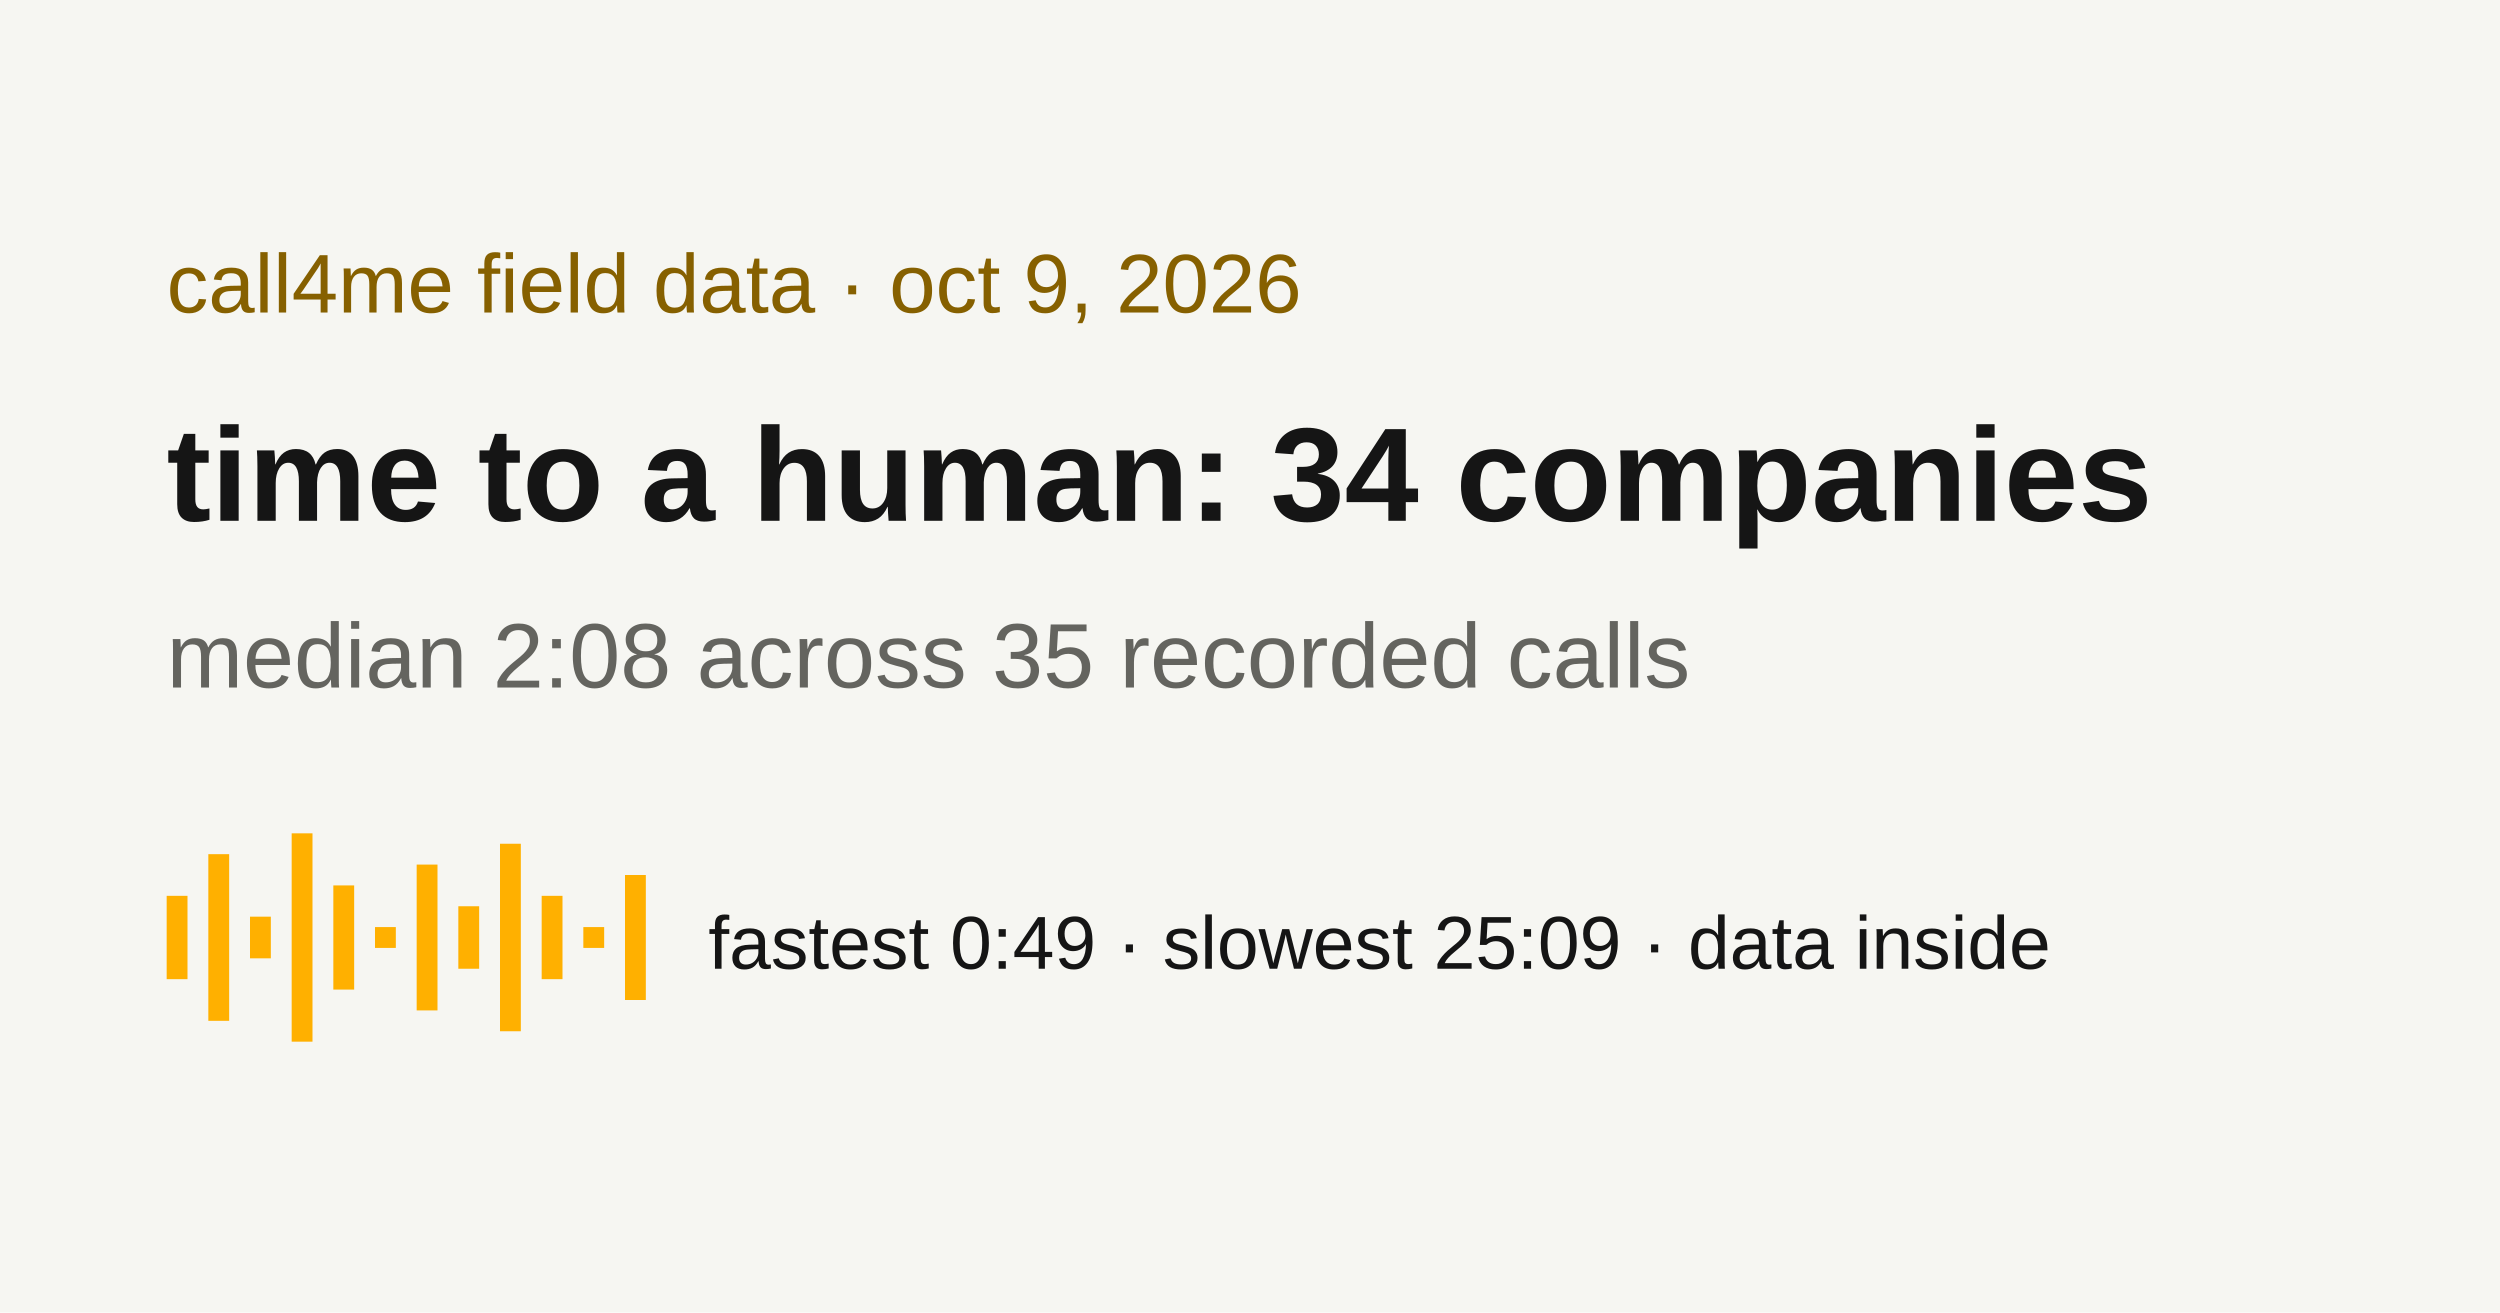
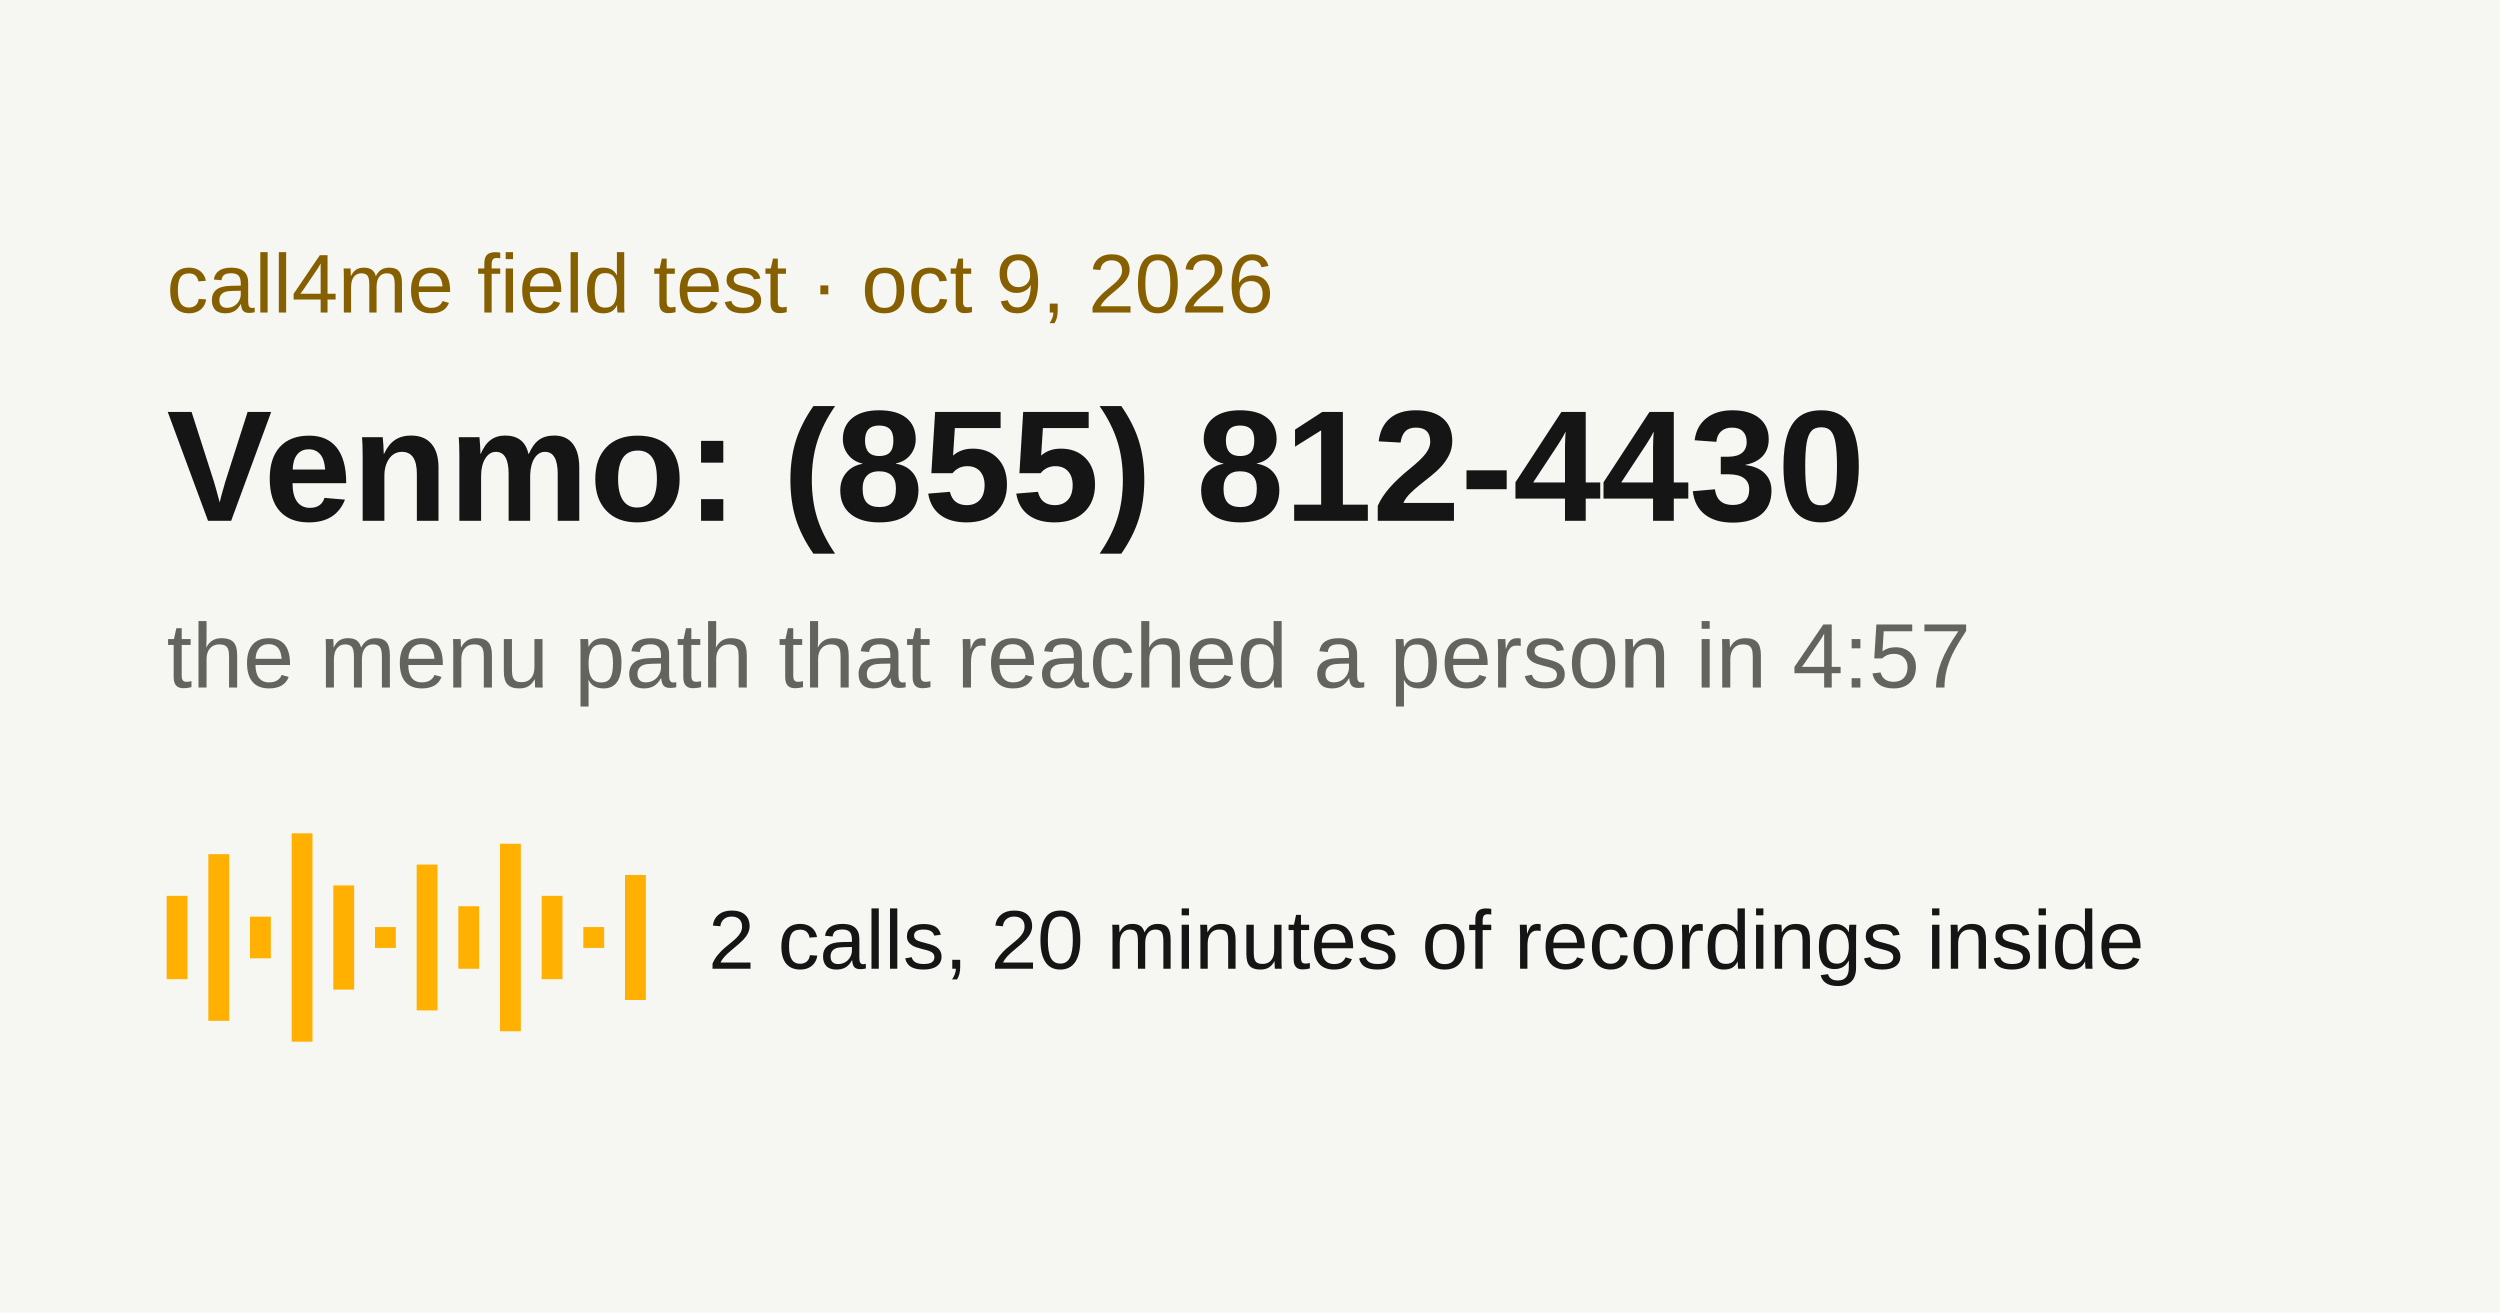
<svg xmlns="http://www.w3.org/2000/svg" width="1200" height="630" viewBox="0 0 1200 630">
  <rect width="1200" height="630" fill="#f6f6f2" />
-   <text x="80" y="150" font-family="Arial, Helvetica, sans-serif" fill="#866000" font-size="40">call4me field data · oct 9, 2026</text>
-   <text x="80" y="250" font-family="Arial, Helvetica, sans-serif" fill="#151515" font-weight="700" font-size="64">time to a human: 34 companies</text>
-   <text x="80" y="330" font-family="Arial, Helvetica, sans-serif" fill="#64645f" font-size="44">median 2:08 across 35 recorded calls</text>
+   <text x="80" y="150" font-family="Arial, Helvetica, sans-serif" fill="#866000" font-size="40">call4me field test · oct 9, 2026</text>
+   <text x="80" y="250" font-family="Arial, Helvetica, sans-serif" fill="#151515" font-weight="700" font-size="76">Venmo: (855) 812-4430</text>
+   <text x="80" y="330" font-family="Arial, Helvetica, sans-serif" fill="#64645f" font-size="44">the menu path that reached a person in 4:57</text>
  <g fill="#ffb000">
    <rect x="80" y="430" width="10" height="40" />
    <rect x="100" y="410" width="10" height="80" />
    <rect x="120" y="440" width="10" height="20" />
    <rect x="140" y="400" width="10" height="100" />
    <rect x="160" y="425" width="10" height="50" />
    <rect x="180" y="445" width="10" height="10" />
    <rect x="200" y="415" width="10" height="70" />
    <rect x="220" y="435" width="10" height="30" />
    <rect x="240" y="405" width="10" height="90" />
    <rect x="260" y="430" width="10" height="40" />
    <rect x="280" y="445" width="10" height="10" />
    <rect x="300" y="420" width="10" height="60" />
  </g>
-   <text x="340" y="465" font-family="Arial, Helvetica, sans-serif" fill="#151515" font-size="36">fastest 0:49 · slowest 25:09 · data inside</text>
+   <text x="340" y="465" font-family="Arial, Helvetica, sans-serif" fill="#151515" font-size="40">2 calls, 20 minutes of recordings inside</text>
</svg>
